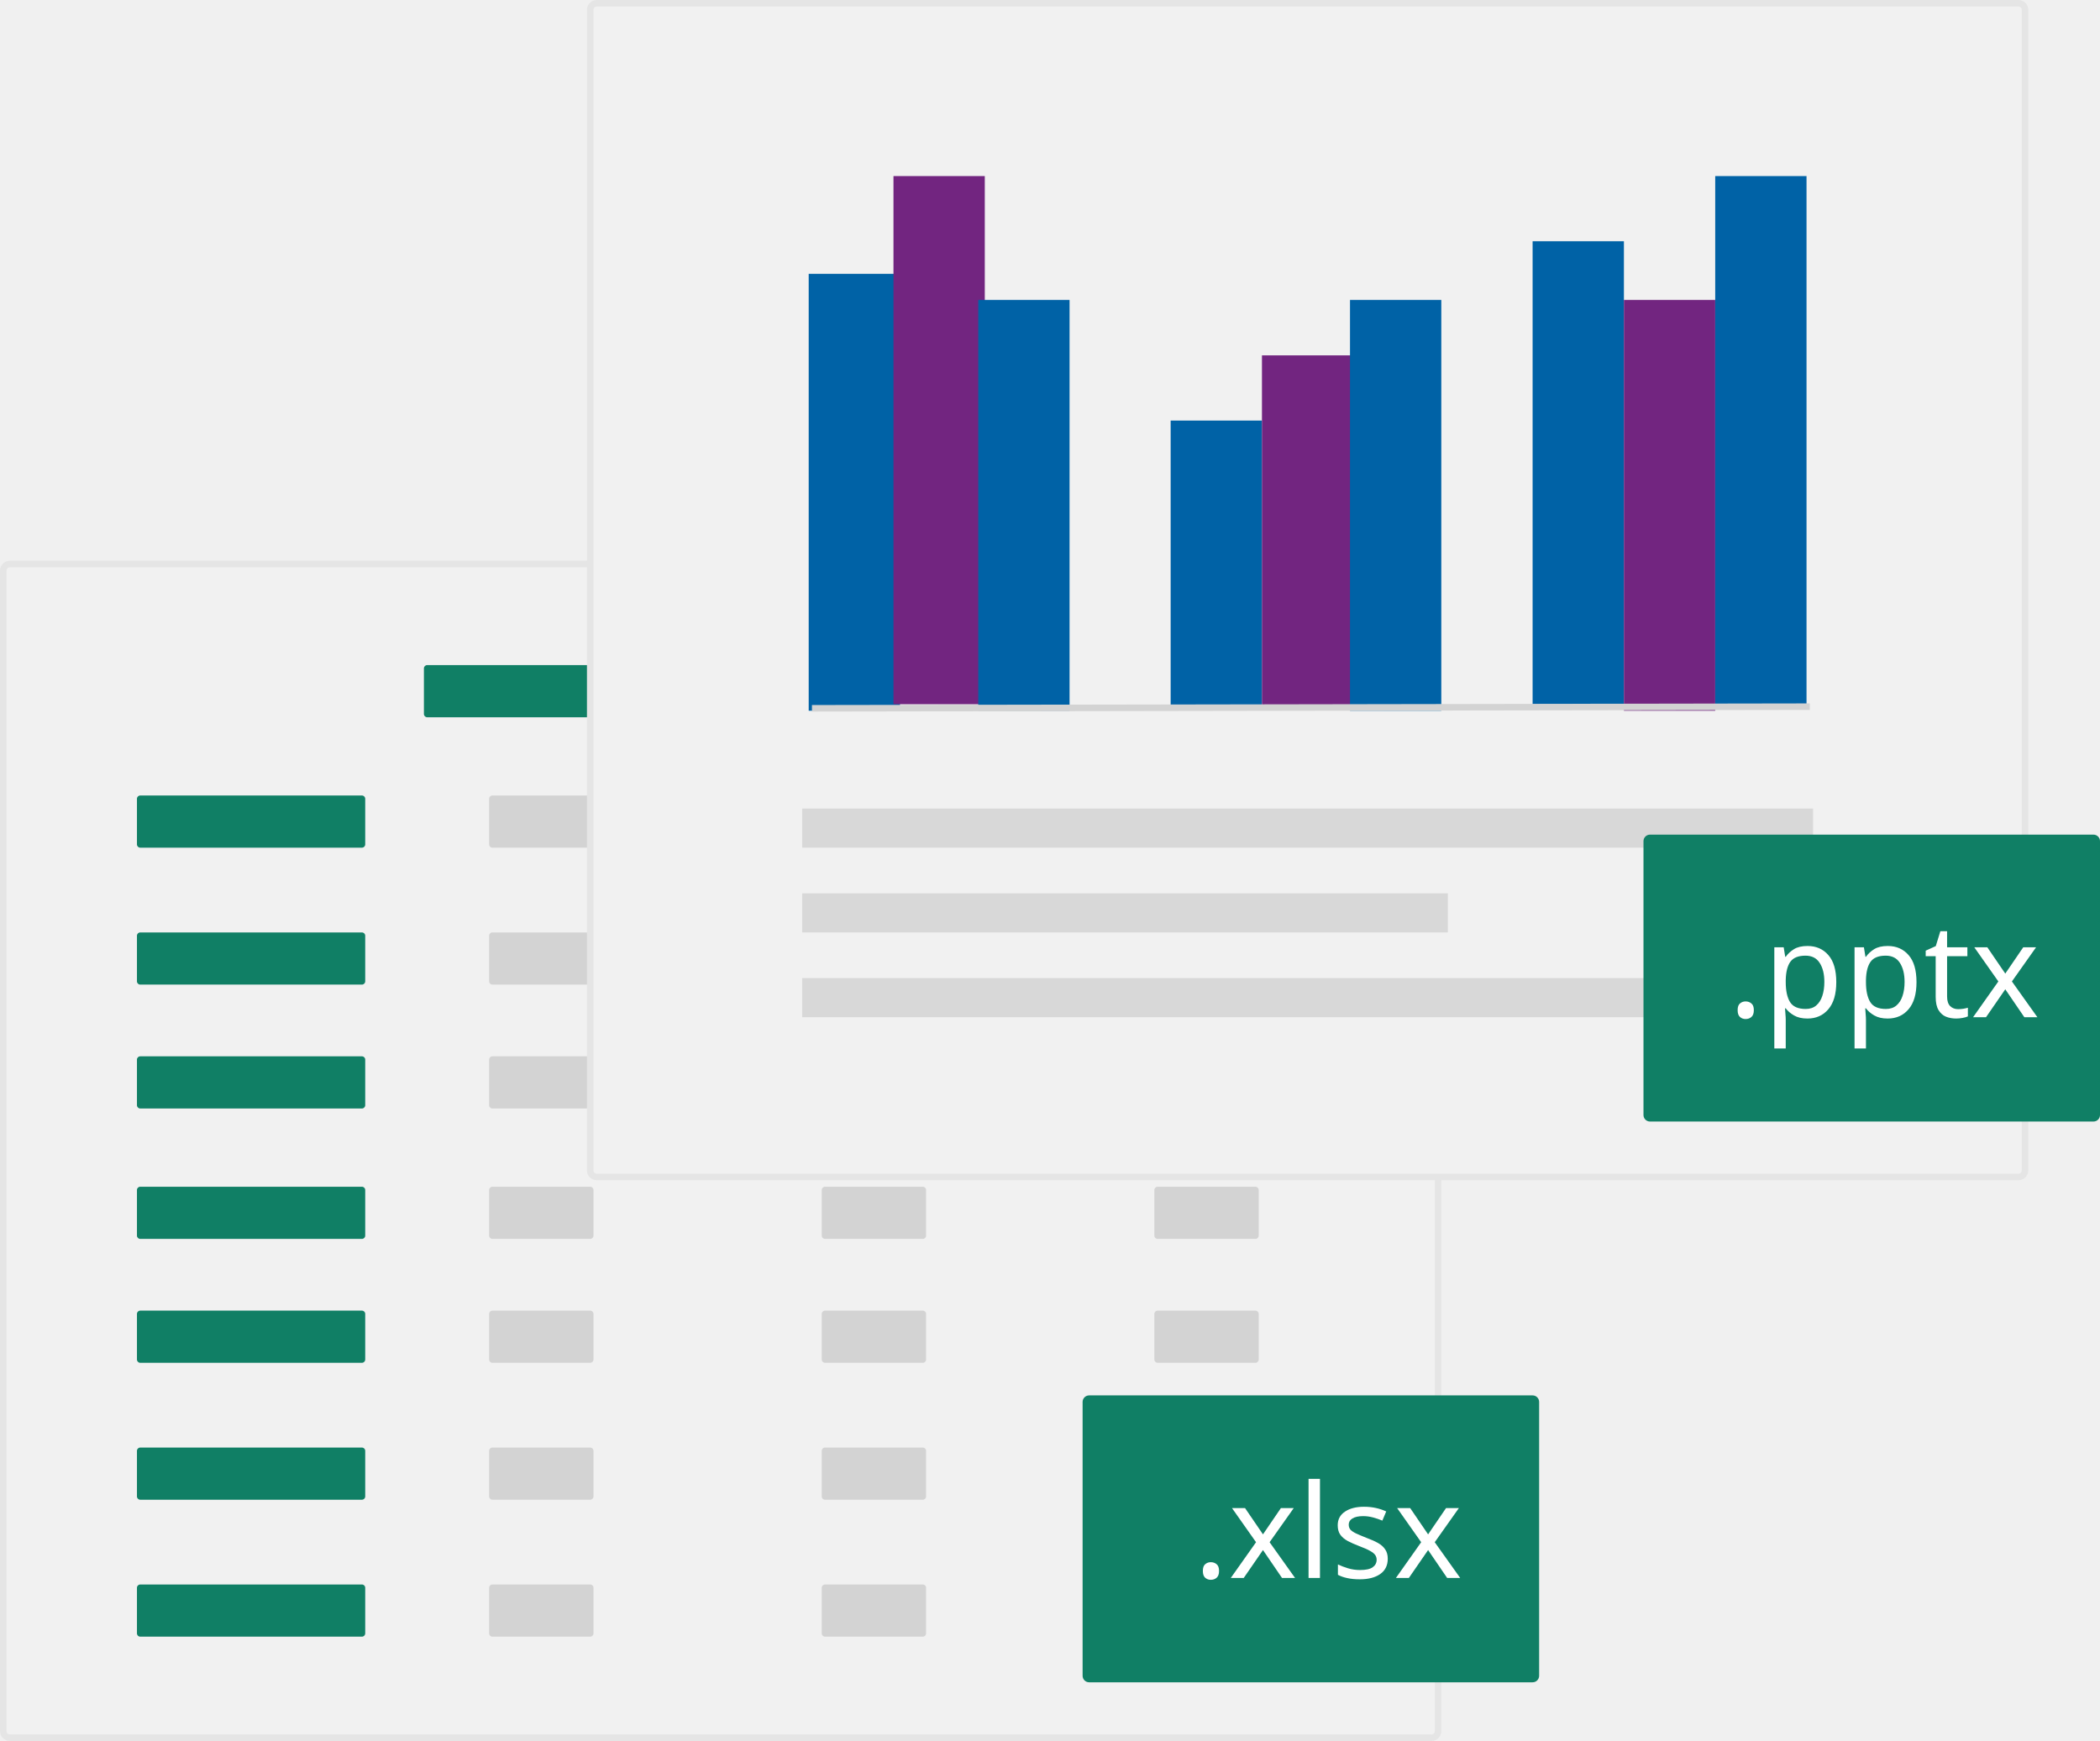
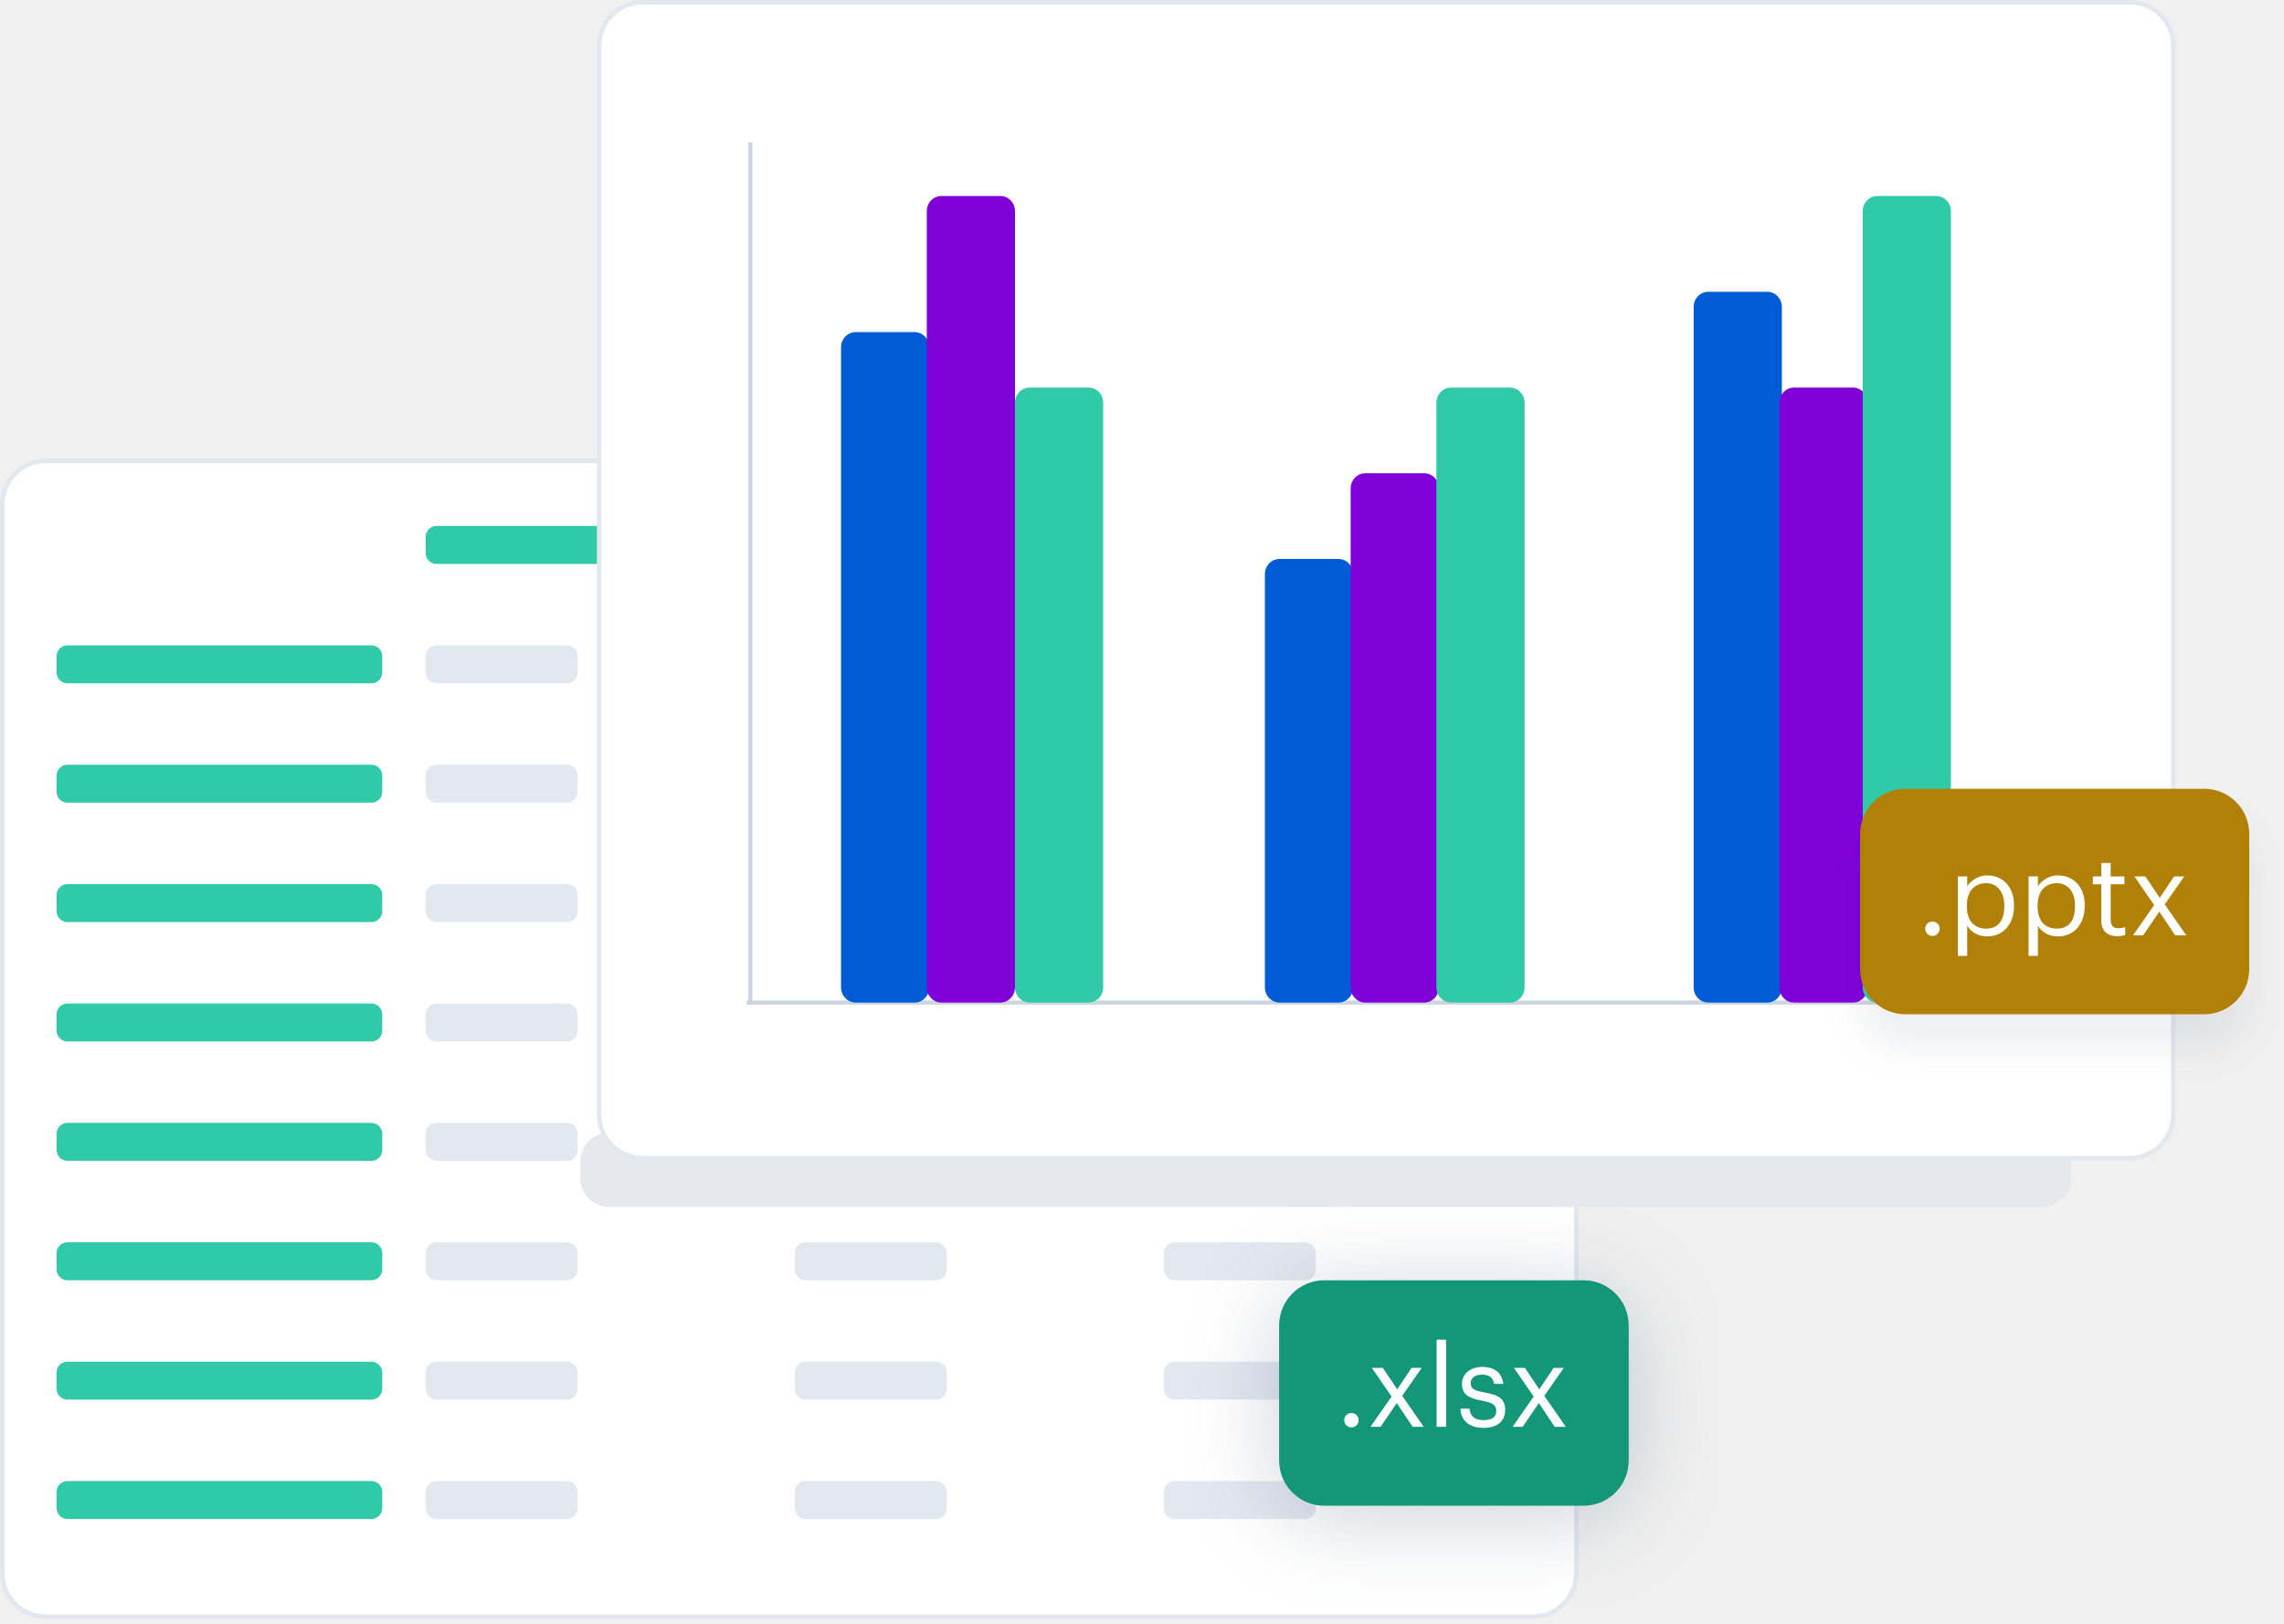
- <svg xmlns="http://www.w3.org/2000/svg" width="322px" height="267px" viewBox="0 0 322 267" version="1.1">
-   <g id="Page-1" stroke="none" stroke-width="1" fill="none" fill-rule="evenodd">
-     <g id="Group-10">
-       <g id="Group-6-Copy" transform="translate(0, 86)">
-         <g id="Group-17-Copy-4" fill="#F1F1F1" stroke="#E5E5E5">
-           <rect id="Rectangle" x="0.5" y="0.5" width="220" height="180" rx="1" />
-         </g>
-         <g id="Group-4" transform="translate(21, 16)">
-           <rect id="Rectangle" fill="#D3D3D3" x="54" y="20" width="16" height="8" rx="0.5" />
-           <rect id="Rectangle-Copy" fill="#D3D3D3" x="105" y="20" width="16" height="8" rx="0.5" />
-           <rect id="Rectangle-Copy-2" fill="#D3D3D3" x="156" y="20" width="16" height="8" rx="0.5" />
-           <rect id="Rectangle-Copy-3" fill="#D3D3D3" x="54" y="41" width="16" height="8" rx="0.5" />
-           <rect id="Rectangle-Copy-11" fill="#D3D3D3" x="105" y="41" width="16" height="8" rx="0.5" />
-           <rect id="Rectangle-Copy-13" fill="#D3D3D3" x="156" y="41" width="16" height="8" rx="0.5" />
-           <rect id="Rectangle-Copy-9" fill="#D3D3D3" x="54" y="60" width="16" height="8" rx="0.5" />
-           <rect id="Rectangle-Copy-12" fill="#D3D3D3" x="105" y="60" width="16" height="8" rx="0.5" />
-           <rect id="Rectangle-Copy-38" fill="#D3D3D3" x="156" y="60" width="16" height="8" rx="0.5" />
-           <rect id="Rectangle-Copy-10" fill="#D3D3D3" x="54" y="80" width="16" height="8" rx="0.5" />
-           <rect id="Rectangle-Copy-32" fill="#D3D3D3" x="54" y="99" width="16" height="8" rx="0.5" />
-           <rect id="Rectangle-Copy-64" fill="#D3D3D3" x="54" y="120" width="16" height="8" rx="0.5" />
-           <rect id="Rectangle-Copy-103" fill="#D3D3D3" x="54" y="141" width="16" height="8" rx="0.5" />
-           <rect id="Rectangle-Copy-37" fill="#D3D3D3" x="105" y="80" width="16" height="8" rx="0.5" />
-           <rect id="Rectangle-Copy-40" fill="#D3D3D3" x="105" y="99" width="16" height="8" rx="0.5" />
-           <rect id="Rectangle-Copy-71" fill="#D3D3D3" x="105" y="120" width="16" height="8" rx="0.5" />
-           <rect id="Rectangle-Copy-104" fill="#D3D3D3" x="105" y="141" width="16" height="8" rx="0.5" />
-           <rect id="Rectangle-Copy-39" fill="#D3D3D3" x="156" y="80" width="16" height="8" rx="0.5" />
-           <rect id="Rectangle-Copy-48" fill="#D3D3D3" x="156" y="99" width="16" height="8" rx="0.5" />
-           <rect id="Rectangle-Copy-101" fill="#D3D3D3" x="156" y="120" width="16" height="8" rx="0.5" />
-           <rect id="Rectangle-Copy-105" fill="#D3D3D3" x="156" y="141" width="16" height="8" rx="0.5" />
-           <rect id="Rectangle-Copy-4" fill="#107F65" x="44" y="0" width="35" height="8" rx="0.5" />
-           <rect id="Rectangle-Copy-7" fill="#107F65" x="0" y="20" width="35" height="8" rx="0.5" />
-           <rect id="Rectangle-Copy-8" fill="#107F65" x="0" y="41" width="35" height="8" rx="0.5" />
-           <rect id="Rectangle-Copy-35" fill="#107F65" x="0" y="60" width="35" height="8" rx="0.5" />
-           <rect id="Rectangle-Copy-36" fill="#107F65" x="0" y="80" width="35" height="8" rx="0.5" />
-           <rect id="Rectangle-Copy-56" fill="#107F65" x="0" y="99" width="35" height="8" rx="0.5" />
-           <rect id="Rectangle-Copy-102" fill="#107F65" x="0" y="120" width="35" height="8" rx="0.5" />
-           <rect id="Rectangle-Copy-106" fill="#107F65" x="0" y="141" width="35" height="8" rx="0.5" />
-           <rect id="Rectangle-Copy-5" fill="#107F65" x="94" y="0" width="35" height="8" rx="0.5" />
-           <rect id="Rectangle-Copy-6" fill="#107F65" x="145" y="0" width="35" height="8" rx="0.5" />
-         </g>
-         <rect id="Rectangle-Copy-129" fill="#107F65" x="166" y="128" width="70" height="44" rx="1" />
-         <text id=".xlsx" font-family="ProximaNova-Regular, Proxima Nova" font-size="20" font-weight="normal" fill="#FFFFFF">
-           <tspan x="183" y="156">.xlsx</tspan>
-         </text>
-       </g>
-       <g id="Group-5-Copy" transform="translate(90, 0)">
-         <g id="Group-17-Copy-3" fill="#F1F1F1" stroke="#E5E5E5">
-           <rect id="Rectangle" x="0.5" y="0.5" width="220" height="180" rx="1" />
-         </g>
-         <rect id="Rectangle" fill="#D8D8D8" x="33" y="124" width="155" height="6" />
-         <rect id="Rectangle-Copy-2" fill="#D8D8D8" x="33" y="137" width="99" height="6" />
-         <rect id="Rectangle-Copy-3" fill="#D8D8D8" x="33" y="150" width="135" height="6" />
-         <g id="Group-13-Copy-3" transform="translate(33, 26)">
-           <g id="Group-13-Copy" transform="translate(77.5, 42) rotate(-90) translate(-77.5, -42) translate(36, -35)">
-             <polygon id="Rectangle-Copy-17" fill="#0062A6" transform="translate(34, 7.5) rotate(-360) translate(-34, -7.5) " points="0.5 0.5 67.5 0.5 67.5 14.5 0.5 14.5" />
-             <polygon id="Rectangle-Copy-20" fill="#0062A6" transform="translate(23, 63) rotate(-360) translate(-23, -63) " points="1 56 45 56 45 70 1 70" />
-             <polygon id="Rectangle-Copy-23" fill="#0062A6" transform="translate(37, 118.5) rotate(-360) translate(-37, -118.5) " points="1.5 111.5 72.5 111.5 72.5 125.5 1.5 125.5" />
-             <polygon id="Rectangle-Copy-18" fill="#722580" transform="translate(42, 20.5) rotate(-360) translate(-42, -20.5) " points="1.5 13.5 82.5 13.5 82.5 27.5 1.5 27.5" />
-             <rect id="Rectangle-Copy-21" fill="#722580" transform="translate(28, 77) rotate(-360) translate(-28, -77) " x="1" y="70" width="54" height="14" />
-             <polygon id="Rectangle-Copy-24" fill="#722580" transform="translate(32, 132.5) rotate(-360) translate(-32, -132.5) " points="0.5 125.5 63.5 125.5 63.5 139.5 0.5 139.5" />
-             <polygon id="Rectangle-Copy-19" fill="#0062A6" transform="translate(32, 33.5) rotate(-360) translate(-32, -33.5) " points="0.5 26.5 63.5 26.5 63.5 40.5 0.5 40.5" />
-             <polygon id="Rectangle-Copy-22" fill="#0062A6" transform="translate(32, 90.5) rotate(-360) translate(-32, -90.5) " points="0.5 83.5 63.5 83.5 63.5 97.5 0.5 97.5" />
-             <polygon id="Rectangle-Copy-25" fill="#0062A6" transform="translate(42, 146.5) rotate(-360) translate(-42, -146.5) " points="1.5 139.5 82.5 139.5 82.5 153.5 1.5 153.5" />
-             <line x1="0.876" y1="1.5" x2="1.124" y2="153.5" id="Line-3" stroke="#D3D3D3" stroke-linecap="square" />
-           </g>
-         </g>
-         <rect id="Rectangle-Copy-128" fill="#107F65" x="162" y="128" width="70" height="44" rx="1" />
-         <text id=".pptx-copy" font-family="ProximaNova-Regular, Proxima Nova" font-size="20" font-weight="normal" fill="#FFFFFF">
-           <tspan x="175" y="156">.pptx</tspan>
-         </text>
-       </g>
-     </g>
+ <svg xmlns="http://www.w3.org/2000/svg" width="405" height="288" viewBox="0 0 405 288" fill="none">
+   <path d="M271.824 81.736H8.107C3.855 81.736 0.407 85.183 0.407 89.435V279.042C0.407 283.294 3.855 286.742 8.107 286.742H271.824C276.076 286.742 279.523 283.294 279.523 279.042V89.435C279.523 85.183 276.076 81.736 271.824 81.736Z" fill="white" stroke="#E2E8F0" stroke-width="0.814" />
+   <path d="M131.303 93.285H77.405C76.342 93.285 75.48 94.147 75.48 95.21V98.098C75.48 99.161 76.342 100.023 77.405 100.023H131.303C132.366 100.023 133.228 99.161 133.228 98.098V95.21C133.228 94.147 132.366 93.285 131.303 93.285Z" fill="#31CAA8" />
+   <path d="M196.751 93.285H142.853C141.79 93.285 140.928 94.147 140.928 95.21V98.098C140.928 99.161 141.79 100.023 142.853 100.023H196.751C197.814 100.023 198.676 99.161 198.676 98.098V95.21C198.676 94.147 197.814 93.285 196.751 93.285Z" fill="#31CAA8" />
+   <path d="M262.199 93.285H208.301C207.238 93.285 206.376 94.147 206.376 95.21V98.098C206.376 99.161 207.238 100.023 208.301 100.023H262.199C263.262 100.023 264.124 99.161 264.124 98.098V95.21C264.124 94.147 263.262 93.285 262.199 93.285Z" fill="#31CAA8" />
+   <path d="M65.856 114.46H11.957C10.894 114.46 10.032 115.321 10.032 116.385V119.272C10.032 120.335 10.894 121.197 11.957 121.197H65.856C66.919 121.197 67.78 120.335 67.78 119.272V116.385C67.78 115.321 66.919 114.46 65.856 114.46Z" fill="#31CAA8" />
+   <path d="M100.504 114.46H77.405C76.342 114.46 75.48 115.321 75.48 116.385V119.272C75.48 120.335 76.342 121.197 77.405 121.197H100.504C101.567 121.197 102.429 120.335 102.429 119.272V116.385C102.429 115.321 101.567 114.46 100.504 114.46Z" fill="#E2E8F0" />
+   <path d="M165.952 114.46H142.853C141.79 114.46 140.928 115.321 140.928 116.385V119.272C140.928 120.335 141.79 121.197 142.853 121.197H165.952C167.015 121.197 167.877 120.335 167.877 119.272V116.385C167.877 115.321 167.015 114.46 165.952 114.46Z" fill="#E2E8F0" />
+   <path d="M231.4 114.46H208.301C207.238 114.46 206.376 115.321 206.376 116.385V119.272C206.376 120.335 207.238 121.197 208.301 121.197H231.4C232.463 121.197 233.325 120.335 233.325 119.272V116.385C233.325 115.321 232.463 114.46 231.4 114.46Z" fill="#E2E8F0" />
+   <path d="M65.856 135.634H11.957C10.894 135.634 10.032 136.496 10.032 137.559V140.446C10.032 141.509 10.894 142.371 11.957 142.371H65.856C66.919 142.371 67.78 141.509 67.78 140.446V137.559C67.78 136.496 66.919 135.634 65.856 135.634Z" fill="#31CAA8" />
+   <path d="M100.504 135.634H77.405C76.342 135.634 75.48 136.496 75.48 137.559V140.446C75.48 141.509 76.342 142.371 77.405 142.371H100.504C101.567 142.371 102.429 141.509 102.429 140.446V137.559C102.429 136.496 101.567 135.634 100.504 135.634Z" fill="#E2E8F0" />
+   <path d="M165.952 135.634H142.853C141.79 135.634 140.928 136.496 140.928 137.559V140.446C140.928 141.509 141.79 142.371 142.853 142.371H165.952C167.015 142.371 167.877 141.509 167.877 140.446V137.559C167.877 136.496 167.015 135.634 165.952 135.634Z" fill="#E2E8F0" />
+   <path d="M231.4 135.634H208.301C207.238 135.634 206.376 136.496 206.376 137.559V140.446C206.376 141.509 207.238 142.371 208.301 142.371H231.4C232.463 142.371 233.325 141.509 233.325 140.446V137.559C233.325 136.496 232.463 135.634 231.4 135.634Z" fill="#E2E8F0" />
+   <path d="M65.856 156.808H11.957C10.894 156.808 10.032 157.67 10.032 158.733V161.621C10.032 162.684 10.894 163.546 11.957 163.546H65.856C66.919 163.546 67.78 162.684 67.78 161.621V158.733C67.78 157.67 66.919 156.808 65.856 156.808Z" fill="#31CAA8" />
+   <path d="M100.504 156.808H77.405C76.342 156.808 75.48 157.67 75.48 158.733V161.621C75.48 162.684 76.342 163.546 77.405 163.546H100.504C101.567 163.546 102.429 162.684 102.429 161.621V158.733C102.429 157.67 101.567 156.808 100.504 156.808Z" fill="#E2E8F0" />
+   <path d="M165.952 156.808H142.853C141.79 156.808 140.928 157.67 140.928 158.733V161.621C140.928 162.684 141.79 163.546 142.853 163.546H165.952C167.015 163.546 167.877 162.684 167.877 161.621V158.733C167.877 157.67 167.015 156.808 165.952 156.808Z" fill="#E2E8F0" />
+   <path d="M231.4 156.808H208.301C207.238 156.808 206.376 157.67 206.376 158.733V161.621C206.376 162.684 207.238 163.546 208.301 163.546H231.4C232.463 163.546 233.325 162.684 233.325 161.621V158.733C233.325 157.67 232.463 156.808 231.4 156.808Z" fill="#E2E8F0" />
+   <path d="M65.856 177.983H11.957C10.894 177.983 10.032 178.844 10.032 179.908V182.795C10.032 183.858 10.894 184.72 11.957 184.72H65.856C66.919 184.72 67.78 183.858 67.78 182.795V179.908C67.78 178.844 66.919 177.983 65.856 177.983Z" fill="#31CAA8" />
+   <path d="M100.504 177.983H77.405C76.342 177.983 75.48 178.844 75.48 179.908V182.795C75.48 183.858 76.342 184.72 77.405 184.72H100.504C101.567 184.72 102.429 183.858 102.429 182.795V179.908C102.429 178.844 101.567 177.983 100.504 177.983Z" fill="#E2E8F0" />
+   <path d="M165.952 177.983H142.853C141.79 177.983 140.928 178.844 140.928 179.908V182.795C140.928 183.858 141.79 184.72 142.853 184.72H165.952C167.015 184.72 167.877 183.858 167.877 182.795V179.908C167.877 178.844 167.015 177.983 165.952 177.983Z" fill="#E2E8F0" />
+   <path d="M231.4 177.983H208.301C207.238 177.983 206.376 178.844 206.376 179.908V182.795C206.376 183.858 207.238 184.72 208.301 184.72H231.4C232.463 184.72 233.325 183.858 233.325 182.795V179.908C233.325 178.844 232.463 177.983 231.4 177.983Z" fill="#E2E8F0" />
+   <path d="M65.856 199.157H11.957C10.894 199.157 10.032 200.019 10.032 201.082V203.969C10.032 205.032 10.894 205.894 11.957 205.894H65.856C66.919 205.894 67.78 205.032 67.78 203.969V201.082C67.78 200.019 66.919 199.157 65.856 199.157Z" fill="#31CAA8" />
+   <path d="M100.504 199.157H77.405C76.342 199.157 75.48 200.019 75.48 201.082V203.969C75.48 205.032 76.342 205.894 77.405 205.894H100.504C101.567 205.894 102.429 205.032 102.429 203.969V201.082C102.429 200.019 101.567 199.157 100.504 199.157Z" fill="#E2E8F0" />
+   <path d="M165.952 199.157H142.853C141.79 199.157 140.928 200.019 140.928 201.082V203.969C140.928 205.032 141.79 205.894 142.853 205.894H165.952C167.015 205.894 167.877 205.032 167.877 203.969V201.082C167.877 200.019 167.015 199.157 165.952 199.157Z" fill="#E2E8F0" />
+   <path d="M231.4 199.157H208.301C207.238 199.157 206.376 200.019 206.376 201.082V203.969C206.376 205.032 207.238 205.894 208.301 205.894H231.4C232.463 205.894 233.325 205.032 233.325 203.969V201.082C233.325 200.019 232.463 199.157 231.4 199.157Z" fill="#E2E8F0" />
+   <path d="M65.856 220.331H11.957C10.894 220.331 10.032 221.193 10.032 222.256V225.144C10.032 226.207 10.894 227.069 11.957 227.069H65.856C66.919 227.069 67.78 226.207 67.78 225.144V222.256C67.78 221.193 66.919 220.331 65.856 220.331Z" fill="#31CAA8" />
+   <path d="M100.504 220.331H77.405C76.342 220.331 75.48 221.193 75.48 222.256V225.144C75.48 226.207 76.342 227.069 77.405 227.069H100.504C101.567 227.069 102.429 226.207 102.429 225.144V222.256C102.429 221.193 101.567 220.331 100.504 220.331Z" fill="#E2E8F0" />
+   <path d="M165.952 220.331H142.853C141.79 220.331 140.928 221.193 140.928 222.256V225.144C140.928 226.207 141.79 227.069 142.853 227.069H165.952C167.015 227.069 167.877 226.207 167.877 225.144V222.256C167.877 221.193 167.015 220.331 165.952 220.331Z" fill="#E2E8F0" />
+   <path d="M231.4 220.331H208.301C207.238 220.331 206.376 221.193 206.376 222.256V225.144C206.376 226.207 207.238 227.069 208.301 227.069H231.4C232.463 227.069 233.325 226.207 233.325 225.144V222.256C233.325 221.193 232.463 220.331 231.4 220.331Z" fill="#E2E8F0" />
+   <path d="M65.856 241.506H11.957C10.894 241.506 10.032 242.368 10.032 243.431V246.318C10.032 247.381 10.894 248.243 11.957 248.243H65.856C66.919 248.243 67.78 247.381 67.78 246.318V243.431C67.78 242.368 66.919 241.506 65.856 241.506Z" fill="#31CAA8" />
+   <path d="M100.504 241.506H77.405C76.342 241.506 75.48 242.368 75.48 243.431V246.318C75.48 247.381 76.342 248.243 77.405 248.243H100.504C101.567 248.243 102.429 247.381 102.429 246.318V243.431C102.429 242.368 101.567 241.506 100.504 241.506Z" fill="#E2E8F0" />
+   <path d="M165.952 241.506H142.853C141.79 241.506 140.928 242.368 140.928 243.431V246.318C140.928 247.381 141.79 248.243 142.853 248.243H165.952C167.015 248.243 167.877 247.381 167.877 246.318V243.431C167.877 242.368 167.015 241.506 165.952 241.506Z" fill="#E2E8F0" />
+   <path d="M231.4 241.506H208.301C207.238 241.506 206.376 242.368 206.376 243.431V246.318C206.376 247.381 207.238 248.243 208.301 248.243H231.4C232.463 248.243 233.325 247.381 233.325 246.318V243.431C233.325 242.368 232.463 241.506 231.4 241.506Z" fill="#E2E8F0" />
+   <path d="M65.856 262.68H11.957C10.894 262.68 10.032 263.542 10.032 264.605V267.492C10.032 268.555 10.894 269.417 11.957 269.417H65.856C66.919 269.417 67.78 268.555 67.78 267.492V264.605C67.78 263.542 66.919 262.68 65.856 262.68Z" fill="#31CAA8" />
+   <path d="M100.504 262.68H77.405C76.342 262.68 75.48 263.542 75.48 264.605V267.492C75.48 268.555 76.342 269.417 77.405 269.417H100.504C101.567 269.417 102.429 268.555 102.429 267.492V264.605C102.429 263.542 101.567 262.68 100.504 262.68Z" fill="#E2E8F0" />
+   <path d="M165.952 262.68H142.853C141.79 262.68 140.928 263.542 140.928 264.605V267.492C140.928 268.555 141.79 269.417 142.853 269.417H165.952C167.015 269.417 167.877 268.555 167.877 267.492V264.605C167.877 263.542 167.015 262.68 165.952 262.68Z" fill="#E2E8F0" />
+   <path d="M231.4 262.68H208.301C207.238 262.68 206.376 263.542 206.376 264.605V267.492C206.376 268.555 207.238 269.417 208.301 269.417H231.4C232.463 269.417 233.325 268.555 233.325 267.492V264.605C233.325 263.542 232.463 262.68 231.4 262.68Z" fill="#E2E8F0" />
+   <g filter="url(#filter0_d_125_4089)">
+     <rect x="226.812" y="227.069" width="62" height="40" rx="8" fill="#149678" />
+     <path d="M239.633 253.169C238.933 253.169 238.353 252.609 238.353 251.889C238.353 251.169 238.933 250.609 239.633 250.609C240.333 250.609 240.913 251.169 240.913 251.889C240.913 252.609 240.333 253.169 239.633 253.169ZM243.017 253.069L246.757 247.689L243.257 242.609H245.197L247.757 246.409L250.297 242.609H252.097L248.637 247.569L252.457 253.069H250.497L247.677 248.849L244.797 253.069H243.017ZM254.743 253.069V237.609H256.423V253.069H254.743ZM263.061 253.249C260.561 253.249 259.061 251.989 258.961 249.849H260.581C260.701 251.089 261.361 251.869 263.041 251.869C264.621 251.869 265.321 251.329 265.321 250.209C265.321 249.109 264.501 248.749 262.881 248.449C260.161 247.949 259.241 247.189 259.241 245.369C259.241 243.429 261.141 242.429 262.781 242.429C264.661 242.429 266.281 243.189 266.561 245.449H264.961C264.721 244.309 264.081 243.809 262.761 243.809C261.561 243.809 260.781 244.409 260.781 245.309C260.781 246.249 261.301 246.629 263.221 246.969C265.381 247.369 266.901 247.849 266.901 250.069C266.901 251.969 265.601 253.249 263.061 253.249ZM268.212 253.069L271.952 247.689L268.452 242.609H270.392L272.952 246.409L275.492 242.609H277.292L273.832 247.569L277.652 253.069H275.692L272.872 248.849L269.992 253.069H268.212Z" fill="white" />
  </g>
+   <path d="M362.154 201.343H108.046C105.479 201.343 103.397 203.398 103.397 205.932V208.992C103.397 211.526 105.479 213.581 108.046 213.581H362.154C364.721 213.581 366.802 211.526 366.802 208.992V205.932C366.802 203.398 364.721 201.343 362.154 201.343Z" fill="#E6E8ED" stroke="#E6E8ED" />
+   <path d="M377.658 0.407H113.941C109.689 0.407 106.242 3.854 106.242 8.107V197.713C106.242 201.966 109.689 205.413 113.941 205.413H377.658C381.911 205.413 385.358 201.966 385.358 197.713V8.107C385.358 3.854 381.911 0.407 377.658 0.407Z" fill="white" stroke="#E2E8F0" stroke-width="0.814" />
+   <g clip-path="url(#clip0_125_4089)">
+     <path d="M133.059 25.265V177.817" stroke="#CBD5E1" stroke-width="0.723" stroke-linecap="square" />
+     <path d="M132.407 177.817H359.407" stroke="#CBD5E1" stroke-width="0.723" stroke-linecap="square" />
+     <path d="M162.167 58.902H151.74C150.3 58.902 149.133 60.103 149.133 61.585V175.135C149.133 176.617 150.3 177.817 151.74 177.817H162.167C163.606 177.817 164.773 176.617 164.773 175.135V61.585C164.773 60.103 163.606 58.902 162.167 58.902Z" fill="#005BD7" />
+     <path d="M177.372 34.762H166.946C165.506 34.762 164.339 35.962 164.339 37.444V175.135C164.339 176.617 165.506 177.817 166.946 177.817H177.372C178.812 177.817 179.979 176.617 179.979 175.135V37.444C179.979 35.962 178.812 34.762 177.372 34.762Z" fill="#8001D8" />
+     <path d="M193.012 68.737H182.586C181.146 68.737 179.979 69.938 179.979 71.42V175.135C179.979 176.617 181.146 177.817 182.586 177.817H193.012C194.452 177.817 195.619 176.617 195.619 175.135V71.42C195.619 69.938 194.452 68.737 193.012 68.737Z" fill="#31CAA8" />
+     <path d="M237.326 99.137H226.899C225.46 99.137 224.292 100.338 224.292 101.819V175.135C224.292 176.617 225.46 177.817 226.899 177.817H237.326C238.766 177.817 239.933 176.617 239.933 175.135V101.819C239.933 100.338 238.766 99.137 237.326 99.137Z" fill="#005BD7" />
+     <path d="M252.531 83.937H242.105C240.665 83.937 239.498 85.138 239.498 86.619V175.135C239.498 176.616 240.665 177.817 242.105 177.817H252.531C253.971 177.817 255.138 176.616 255.138 175.135V86.619C255.138 85.138 253.971 83.937 252.531 83.937Z" fill="#8001D8" />
+     <path d="M267.737 68.737H257.311C255.871 68.737 254.704 69.938 254.704 71.42V175.135C254.704 176.617 255.871 177.817 257.311 177.817H267.737C269.177 177.817 270.344 176.617 270.344 175.135V71.42C270.344 69.938 269.177 68.737 267.737 68.737Z" fill="#31CAA8" />
+     <path d="M313.354 51.749H302.927C301.488 51.749 300.321 52.95 300.321 54.432V175.135C300.321 176.617 301.488 177.817 302.927 177.817H313.354C314.794 177.817 315.961 176.617 315.961 175.135V54.432C315.961 52.95 314.794 51.749 313.354 51.749Z" fill="#005BD7" />
+     <path d="M328.56 68.737H318.133C316.693 68.737 315.526 69.938 315.526 71.42V175.135C315.526 176.617 316.693 177.817 318.133 177.817H328.56C329.999 177.817 331.166 176.617 331.166 175.135V71.42C331.166 69.938 329.999 68.737 328.56 68.737Z" fill="#8001D8" />
+     <path d="M343.331 34.762H332.904C331.464 34.762 330.297 35.962 330.297 37.444V175.135C330.297 176.617 331.464 177.817 332.904 177.817H343.331C344.77 177.817 345.937 176.617 345.937 175.135V37.444C345.937 35.962 344.77 34.762 343.331 34.762Z" fill="#31CAA8" />
+   </g>
+   <g filter="url(#filter1_d_125_4089)">
+     <rect x="329.841" y="139.901" width="69" height="40" rx="8" fill="#B18107" />
+     <path d="M342.661 166.001C341.961 166.001 341.381 165.441 341.381 164.721C341.381 164.001 341.961 163.441 342.661 163.441C343.361 163.441 343.941 164.001 343.941 164.721C343.941 165.441 343.361 166.001 342.661 166.001ZM347.166 169.541V155.441H348.826V157.201C349.426 156.181 350.846 155.261 352.366 155.261C355.106 155.261 357.126 157.261 357.126 160.521V160.681C357.126 163.881 355.246 166.081 352.366 166.081C350.646 166.081 349.426 165.221 348.826 164.181V169.541H347.166ZM352.206 164.701C354.286 164.701 355.406 163.301 355.406 160.761V160.601C355.406 157.961 353.946 156.641 352.186 156.641C350.246 156.641 348.766 157.921 348.766 160.601V160.761C348.766 163.441 350.166 164.701 352.206 164.701ZM359.705 169.541V155.441H361.365V157.201C361.965 156.181 363.385 155.261 364.905 155.261C367.645 155.261 369.665 157.261 369.665 160.521V160.681C369.665 163.881 367.785 166.081 364.905 166.081C363.185 166.081 361.965 165.221 361.365 164.181V169.541H359.705ZM364.745 164.701C366.825 164.701 367.945 163.301 367.945 160.761V160.601C367.945 157.961 366.485 156.641 364.725 156.641C362.785 156.641 361.305 157.921 361.305 160.601V160.761C361.305 163.441 362.705 164.701 364.745 164.701ZM375.424 166.041C373.524 166.041 372.604 164.921 372.604 163.281V156.841H371.104V155.441H372.604V153.061H374.264V155.441H376.704V156.841H374.264V163.121C374.264 164.141 374.724 164.641 375.564 164.641C376.084 164.641 376.484 164.561 376.844 164.421V165.821C376.504 165.941 376.104 166.041 375.424 166.041ZM378.233 165.901L381.973 160.521L378.473 155.441H380.413L382.973 159.241L385.513 155.441H387.313L383.853 160.401L387.673 165.901H385.713L382.893 161.681L380.013 165.901H378.233Z" fill="white" />
+   </g>
+   <defs>
+     <filter id="filter0_d_125_4089" x="210.812" y="213.069" width="94" height="72" filterUnits="userSpaceOnUse" color-interpolation-filters="sRGB">
+       <feFlood flood-opacity="0" result="BackgroundImageFix" />
+       <feColorMatrix in="SourceAlpha" type="matrix" values="0 0 0 0 0 0 0 0 0 0 0 0 0 0 0 0 0 0 127 0" result="hardAlpha" />
+       <feOffset dy="2" />
+       <feGaussianBlur stdDeviation="8" />
+       <feComposite in2="hardAlpha" operator="out" />
+       <feColorMatrix type="matrix" values="0 0 0 0 0.2 0 0 0 0 0.255 0 0 0 0 0.361 0 0 0 0.24 0" />
+       <feBlend mode="normal" in2="BackgroundImageFix" result="effect1_dropShadow_125_4089" />
+       <feBlend mode="normal" in="SourceGraphic" in2="effect1_dropShadow_125_4089" result="shape" />
+     </filter>
+     <filter id="filter1_d_125_4089" x="323.841" y="139.901" width="81" height="52" filterUnits="userSpaceOnUse" color-interpolation-filters="sRGB">
+       <feFlood flood-opacity="0" result="BackgroundImageFix" />
+       <feColorMatrix in="SourceAlpha" type="matrix" values="0 0 0 0 0 0 0 0 0 0 0 0 0 0 0 0 0 0 127 0" result="hardAlpha" />
+       <feOffset dy="6" />
+       <feGaussianBlur stdDeviation="3" />
+       <feComposite in2="hardAlpha" operator="out" />
+       <feColorMatrix type="matrix" values="0 0 0 0 0.2 0 0 0 0 0.255 0 0 0 0 0.361 0 0 0 0.08 0" />
+       <feBlend mode="normal" in2="BackgroundImageFix" result="effect1_dropShadow_125_4089" />
+       <feBlend mode="normal" in="SourceGraphic" in2="effect1_dropShadow_125_4089" result="shape" />
+     </filter>
+     <clipPath id="clip0_125_4089">
+       <rect width="227" height="153" fill="white" transform="translate(132.407 25.2645)" />
+     </clipPath>
+   </defs>
</svg>
